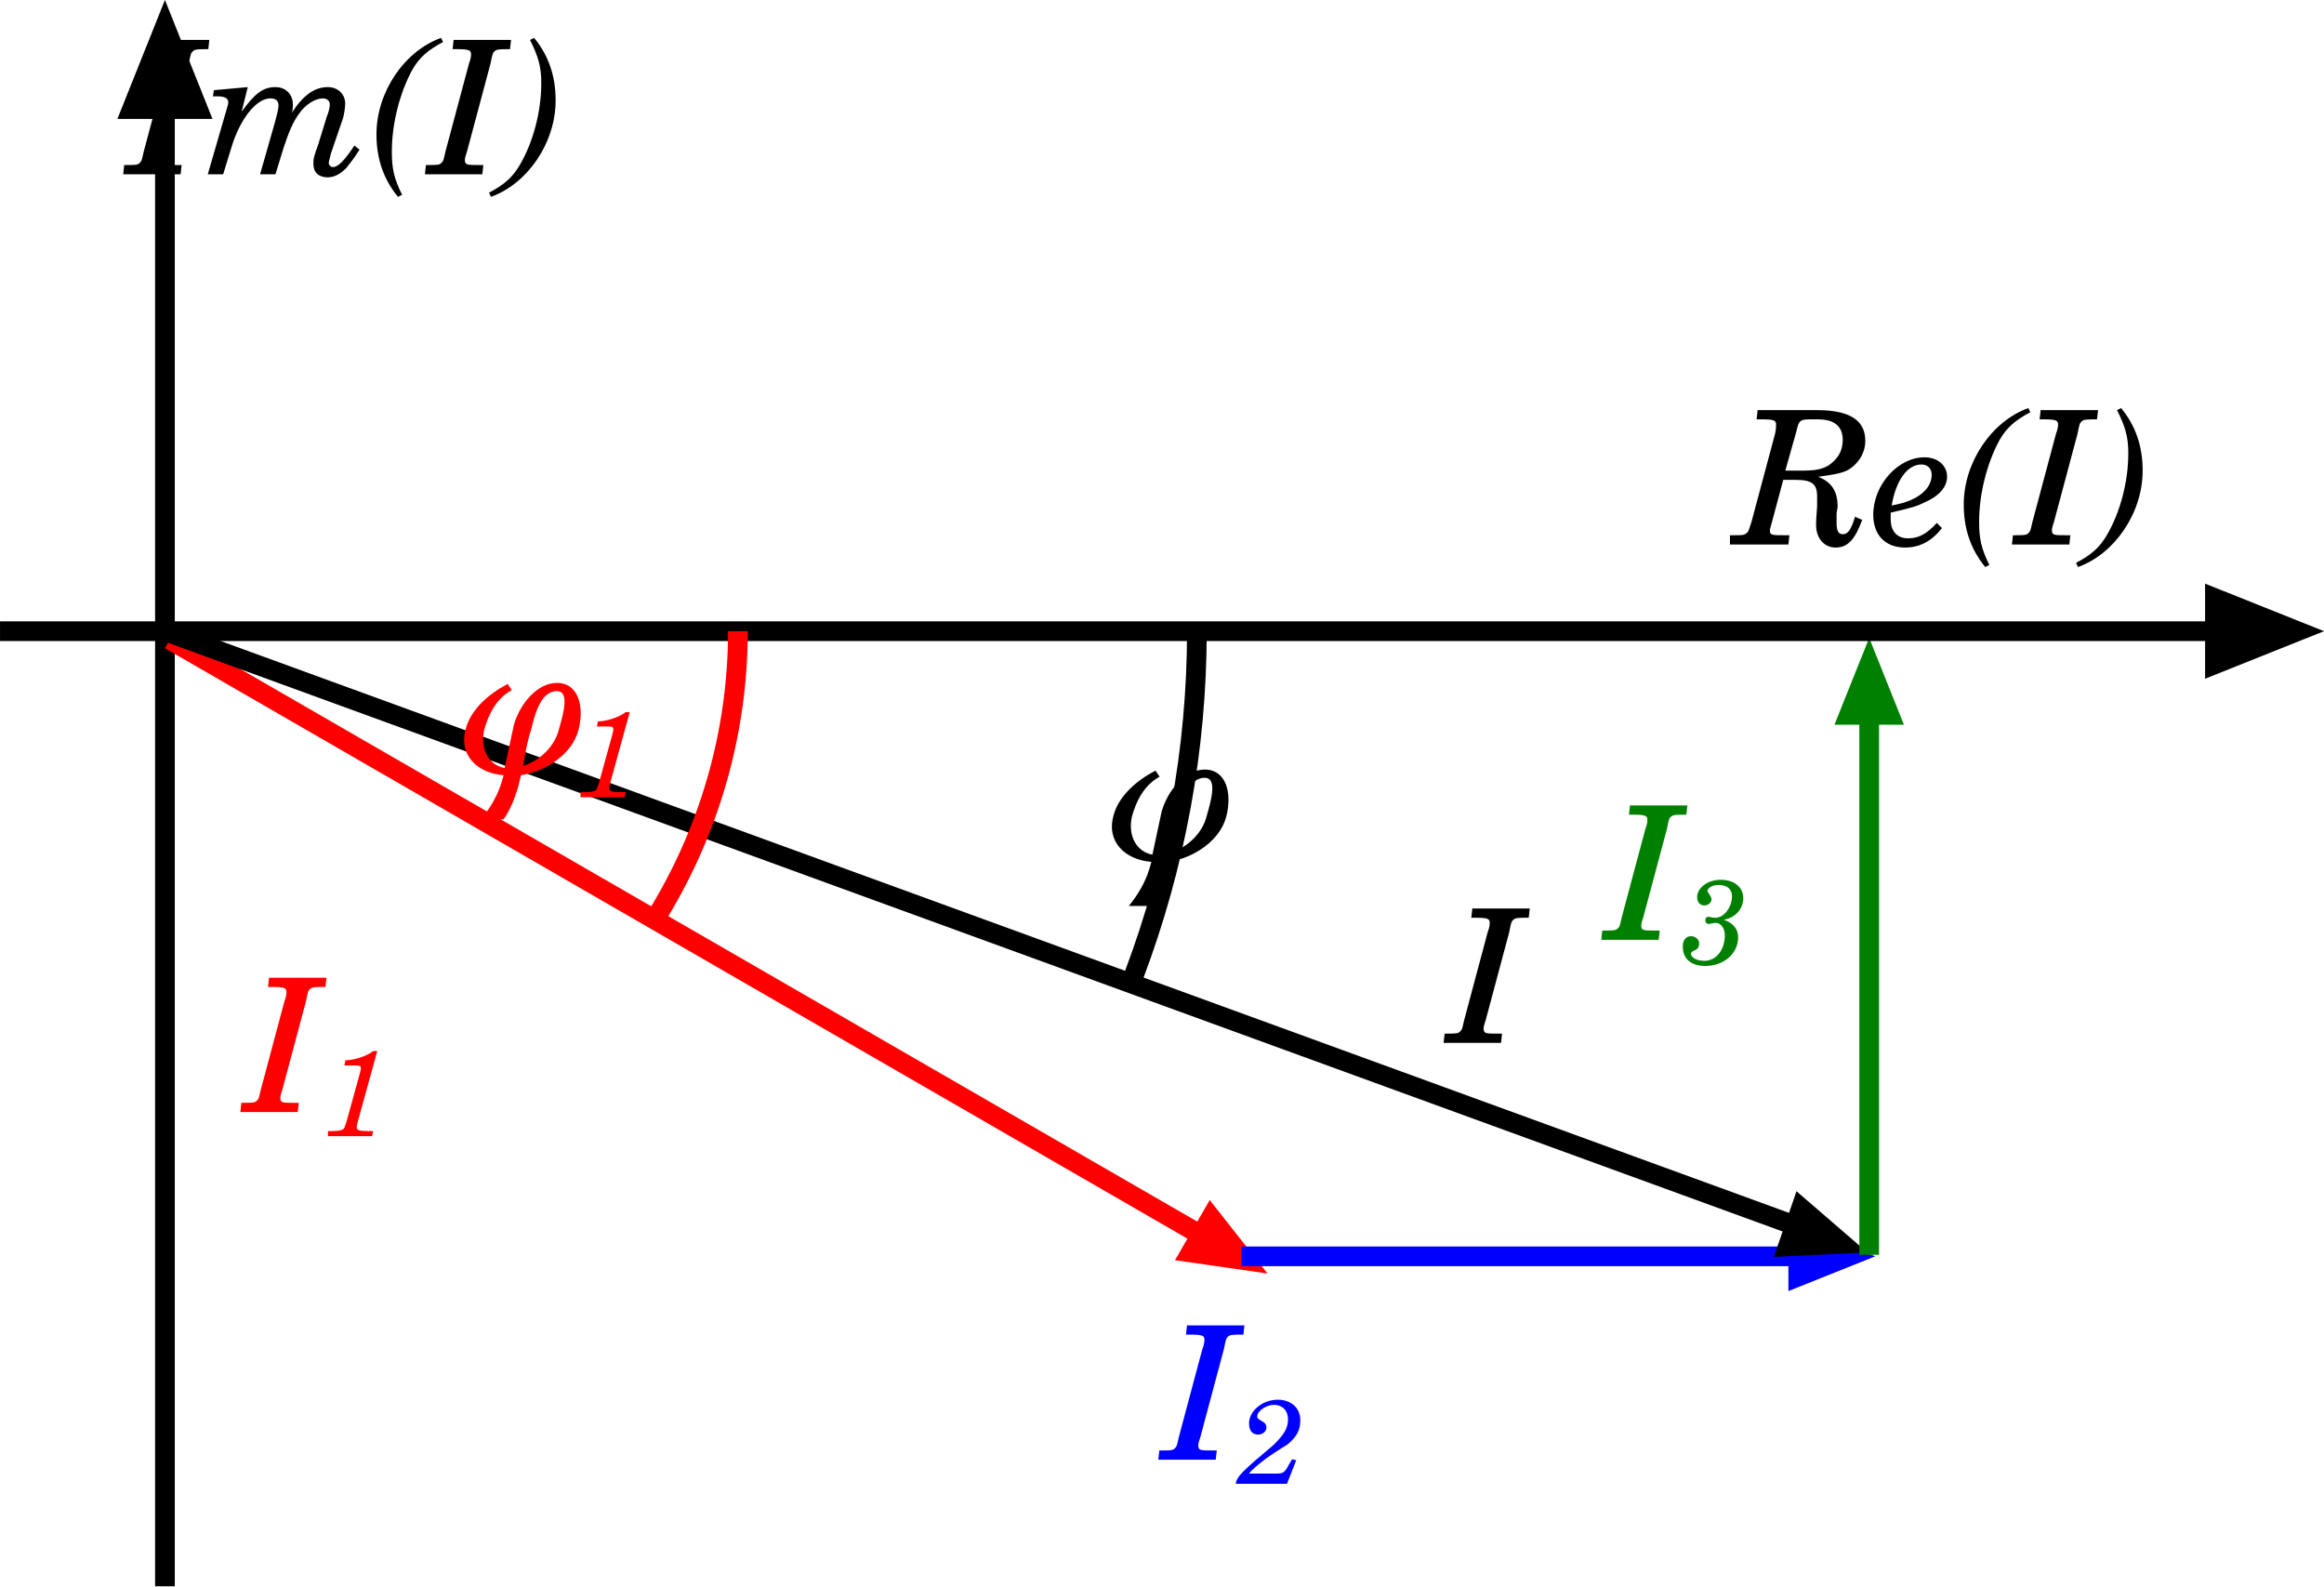
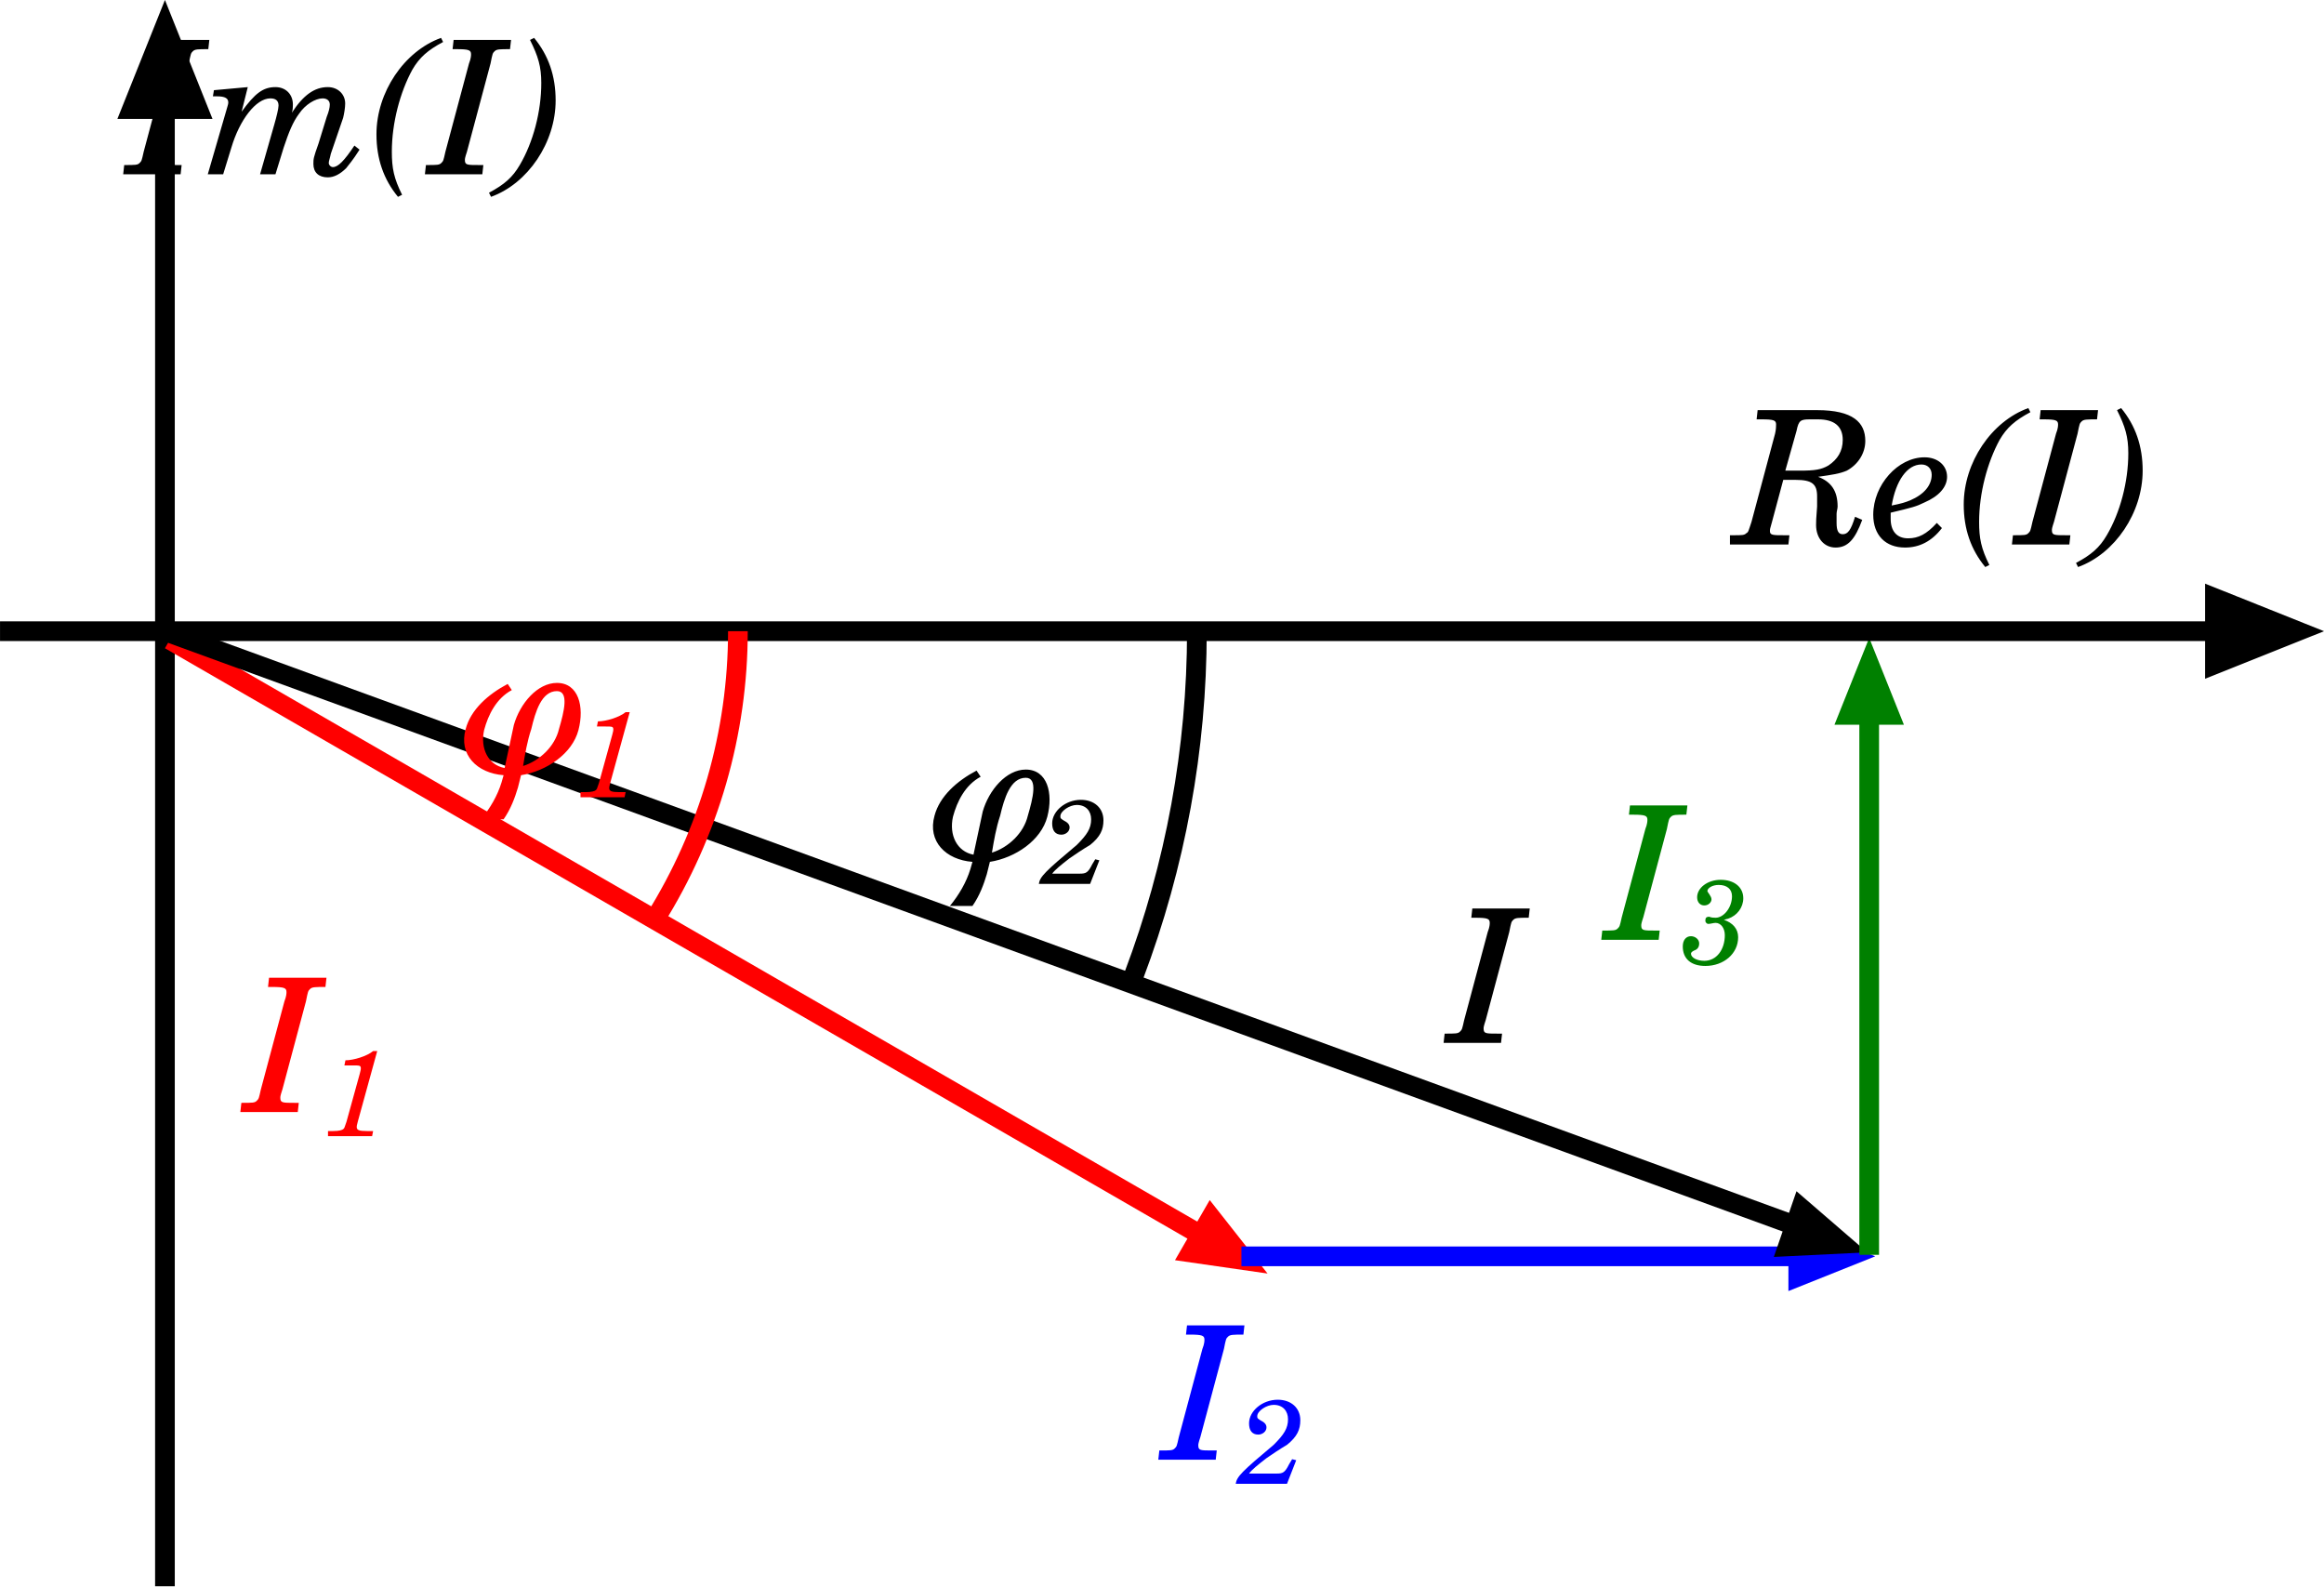
<svg xmlns="http://www.w3.org/2000/svg" width="35.414mm" height="24.169mm" viewBox="0 0 35.414 24.169" version="1.1" id="svg1654">
  <defs id="defs1651" />
  <g id="layer1" transform="translate(-39.21653,-85.68062)">
    <path style="fill:none;stroke:#000000;stroke-width:0.3;stroke-linecap:butt;stroke-linejoin:miter;stroke-dasharray:none;stroke-opacity:1" d="m 27.533,33.5 h -2.5 V 43 h 5 v -9.5 h -2.5 v -2.339 -1.323 c 0,0 2.646,0 2.646,-1.058 0,0 0,-1.323 -2.646,-1.323 0,0 -2.646,0 -2.646,0.529 0,0 0,0.529 2.646,0.529 0,0 2.646,0 2.646,-1.058 0,0 0,-1.323 -2.646,-1.323 0,0 -2.646,0 -2.646,0.529 0,0 0,0.529 2.646,0.529 0,0 2.646,0 2.646,-1.058 0,0 0,-1.323 -2.646,-1.323 0,0 -2.646,0 -2.646,0.529 0,0 0,0.529 2.646,0.529 0,0 2.646,0 2.646,-1.058 0,0 0,-1.323 -2.646,-1.323 V 20.578 20.049 L 18.033,20" id="path819-3-2-4" />
    <path style="fill:none;stroke:#000000;stroke-width:0.3;stroke-dasharray:none;stroke-dashoffset:0" d="m 27.533,43 v 6.5 h -9.5" id="path1846" />
    <path style="fill:none;stroke:#000000;stroke-width:0.3;stroke-linecap:butt;stroke-linejoin:miter;stroke-dasharray:none;stroke-opacity:1" d="m 68.383,33.5 h -2.5 V 43 h 5 v -9.5 h -2.5 v -2.339 -1.323 c 0,0 2.646,0 2.646,-1.058 0,0 0,-1.323 -2.646,-1.323 0,0 -2.646,0 -2.646,0.529 0,0 0,0.529 2.646,0.529 0,0 2.646,0 2.646,-1.058 0,0 0,-1.323 -2.646,-1.323 0,0 -2.646,0 -2.646,0.529 0,0 0,0.529 2.646,0.529 0,0 2.646,0 2.646,-1.058 0,0 0,-1.323 -2.646,-1.323 0,0 -2.646,0 -2.646,0.529 0,0 0,0.529 2.646,0.529 0,0 2.646,0 2.646,-1.058 0,0 0,-1.323 -2.646,-1.323 v -2.91 -0.529 l -20,-0.049" id="path819-3-2-4-7" />
    <path style="fill:none;stroke:#000000;stroke-width:0.3;stroke-dasharray:none;stroke-dashoffset:0" d="m 68.633,42.976 v 6.5 L 48.383,49.5" id="path1846-5" />
    <path style="fill:none;stroke:#000000;stroke-width:0.3;stroke-dasharray:none;stroke-dashoffset:0" d="m 53.383,29.5 h 5 v 9.5 h -5 z" id="path3156" />
    <path style="fill:none;stroke:#000000;stroke-width:0.3;stroke-dasharray:none;stroke-dashoffset:0" d="m 55.883,20 v 9.5" id="path3980" />
    <path style="fill:none;stroke:#000000;stroke-width:0.3;stroke-dasharray:none;stroke-dashoffset:0" d="m 55.883,39 v 10.5" id="path3982" />
    <path style="fill:none;stroke:#000000;stroke-width:0.3;stroke-linecap:butt;stroke-linejoin:miter;stroke-dasharray:none;stroke-opacity:1" d="m 119.767,33.5 h -2.5 V 43 h 5 v -9.5 h -2.5 v -2.339 -1.323 c 0,0 2.646,0 2.646,-1.058 0,0 0,-1.323 -2.646,-1.323 0,0 -2.646,0 -2.646,0.529 0,0 0,0.529 2.646,0.529 0,0 2.646,0 2.646,-1.058 0,0 0,-1.323 -2.646,-1.323 0,0 -2.646,0 -2.646,0.529 0,0 0,0.529 2.646,0.529 0,0 2.646,0 2.646,-1.058 0,0 0,-1.323 -2.646,-1.323 0,0 -2.646,0 -2.646,0.529 0,0 0,0.529 2.646,0.529 0,0 2.646,0 2.646,-1.058 0,0 0,-1.323 -2.646,-1.323 V 20.578 20.049 L 90.117,20" id="path819-3-2-4-7-7" />
    <path style="fill:none;stroke:#000000;stroke-width:0.3;stroke-dasharray:none;stroke-dashoffset:0" d="m 120.017,42.976 v 6.5 L 90.117,49.5" id="path1846-5-1" />
    <path style="fill:none;stroke:#000000;stroke-width:0.3;stroke-dasharray:none;stroke-dashoffset:0" d="m 104.767,29.5 h 5 v 9.5 h -5 z" id="path3156-5" />
    <path style="fill:none;stroke:#000000;stroke-width:0.3;stroke-dasharray:none;stroke-dashoffset:0" d="m 107.267,20 v 9.5" id="path3980-5" />
    <path style="fill:none;stroke:#000000;stroke-width:0.3;stroke-dasharray:none;stroke-dashoffset:0" d="m 107.267,39 v 10.5" id="path3982-8" />
    <path style="fill:none;stroke:#000000;stroke-width:0.3;stroke-dasharray:none;stroke-dashoffset:0" d="M 95.117,20 V 31.5" id="path4752" />
    <path style="fill:none;stroke:#000000;stroke-width:0.3;stroke-dasharray:none;stroke-dashoffset:0" d="M 89.617,31.5 H 100.617" id="path4754" />
    <path style="fill:none;stroke:#000000;stroke-width:0.3;stroke-dasharray:none;stroke-dashoffset:0" d="M 89.617,33.5 H 100.617" id="path4756" />
    <path style="fill:none;stroke:#000000;stroke-width:0.3;stroke-dasharray:none;stroke-dashoffset:0" d="M 95.117,33.5 V 49.5" id="path4758" />
    <text xml:space="preserve" style="font-style:italic;font-size:3.528px;font-family:'TeX Gyre Schola';-inkscape-font-specification:'TeX Gyre Schola Italic';text-align:center;text-anchor:middle;fill:#000000;fill-opacity:1;stroke:none;stroke-width:0.3;stroke-dasharray:none;stroke-dashoffset:0" x="33.533" y="28.529" id="text4814">
      <tspan id="tspan4812" style="font-size:3.528px;fill:#000000;fill-opacity:1;stroke:none;stroke-width:0.3" x="33.533" y="28.529">L</tspan>
    </text>
    <text xml:space="preserve" style="font-style:italic;font-size:3.528px;font-family:'TeX Gyre Schola';-inkscape-font-specification:'TeX Gyre Schola Italic';text-align:center;text-anchor:middle;fill:#000000;fill-opacity:1;stroke:none;stroke-width:0.3;stroke-dasharray:none;stroke-dashoffset:0" x="73.69" y="27.547" id="text4814-8">
      <tspan id="tspan4812-9" style="font-size:3.528px;fill:#000000;fill-opacity:1;stroke:none;stroke-width:0.3" x="73.69" y="27.547">L</tspan>
    </text>
    <text xml:space="preserve" style="font-style:italic;font-size:3.528px;font-family:'TeX Gyre Schola';-inkscape-font-specification:'TeX Gyre Schola Italic';text-align:center;text-anchor:middle;fill:#000000;fill-opacity:1;stroke:none;stroke-width:0.3;stroke-dasharray:none;stroke-dashoffset:0" x="27.622" y="39.076" id="text4814-9-5">
      <tspan id="tspan4812-3-6" style="font-size:3.528px;fill:#000000;fill-opacity:1;stroke:none;stroke-width:0.3" x="27.622" y="39.076">R<tspan style="font-size:65%;baseline-shift:sub" id="tspan5661">1</tspan>
      </tspan>
    </text>
    <text xml:space="preserve" style="font-style:italic;font-size:3.528px;font-family:'TeX Gyre Schola';-inkscape-font-specification:'TeX Gyre Schola Italic';text-align:center;text-anchor:middle;fill:#000000;fill-opacity:1;stroke:none;stroke-width:0.3;stroke-dasharray:none;stroke-dashoffset:0" x="68.472" y="39.047" id="text4814-9-5-0">
      <tspan id="tspan4812-3-6-4" style="font-size:3.528px;fill:#000000;fill-opacity:1;stroke:none;stroke-width:0.3" x="68.472" y="39.047">R<tspan style="font-size:65%;baseline-shift:sub" id="tspan5661-0">1</tspan>
      </tspan>
    </text>
    <text xml:space="preserve" style="font-style:italic;font-size:3.528px;font-family:'TeX Gyre Schola';-inkscape-font-specification:'TeX Gyre Schola Italic';text-align:center;text-anchor:middle;fill:#000000;fill-opacity:1;stroke:none;stroke-width:0.3;stroke-dasharray:none;stroke-dashoffset:0" x="120.006" y="39.076" id="text4814-9-5-00">
      <tspan id="tspan4812-3-6-5" style="font-size:3.528px;fill:#000000;fill-opacity:1;stroke:none;stroke-width:0.3" x="120.006" y="39.076">R<tspan style="font-size:65%;baseline-shift:sub" id="tspan5661-6">1</tspan>
      </tspan>
    </text>
    <text xml:space="preserve" style="font-style:italic;font-size:3.528px;font-family:'TeX Gyre Schola';-inkscape-font-specification:'TeX Gyre Schola Italic';text-align:center;text-anchor:middle;fill:#000000;fill-opacity:1;stroke:none;stroke-width:0.3;stroke-dasharray:none;stroke-dashoffset:0" x="107.377" y="35.076" id="text4814-9-5-5">
      <tspan id="tspan4812-3-6-7" style="font-size:3.528px;fill:#000000;fill-opacity:1;stroke:none;stroke-width:0.3" x="107.377" y="35.076">R<tspan style="font-size:65%;baseline-shift:sub" id="tspan5661-3">2</tspan>
      </tspan>
    </text>
    <text xml:space="preserve" style="font-style:italic;font-size:3.528px;font-family:'TeX Gyre Schola';-inkscape-font-specification:'TeX Gyre Schola Italic';text-align:center;text-anchor:middle;fill:#000000;fill-opacity:1;stroke:none;stroke-width:0.3;stroke-dasharray:none;stroke-dashoffset:0" x="56.001" y="35.018" id="text4814-9-5-5-3">
      <tspan id="tspan4812-3-6-7-2" style="font-size:3.528px;fill:#000000;fill-opacity:1;stroke:none;stroke-width:0.3" x="56.001" y="35.018">R<tspan style="font-size:65%;baseline-shift:sub" id="tspan5661-3-7">2</tspan>
      </tspan>
    </text>
    <text xml:space="preserve" style="font-style:italic;font-size:3.528px;font-family:'TeX Gyre Schola';-inkscape-font-specification:'TeX Gyre Schola Italic';text-align:center;text-anchor:middle;fill:#000000;fill-opacity:1;stroke:none;stroke-width:0.3;stroke-dasharray:none;stroke-dashoffset:0" x="125.117" y="27.5" id="text4814-4">
      <tspan id="tspan4812-8" style="font-size:3.528px;fill:#000000;fill-opacity:1;stroke:none;stroke-width:0.3" x="125.117" y="27.5">L</tspan>
    </text>
    <text xml:space="preserve" style="font-style:italic;font-size:3.528px;font-family:'TeX Gyre Schola';-inkscape-font-specification:'TeX Gyre Schola Italic';text-align:center;text-anchor:middle;fill:#000000;fill-opacity:1;stroke:none;stroke-width:0.3;stroke-dasharray:none;stroke-dashoffset:0" x="98.588" y="29.617" id="text4814-4-3">
      <tspan id="tspan4812-8-7" style="font-size:3.528px;fill:#000000;fill-opacity:1;stroke:none;stroke-width:0.3" x="98.588" y="29.617">C</tspan>
    </text>
    <path style="fill:#000000;fill-opacity:1;stroke:#000000;stroke-width:0.3;stroke-dasharray:none;stroke-dashoffset:0;stroke-opacity:1" d="M 15.183,49.5 V 21" id="path7272" />
    <path style="fill:#000000;fill-opacity:1;stroke:#000000;stroke-width:0.3;stroke-dasharray:none;stroke-dashoffset:0;stroke-opacity:1" d="m 15.183,20 -0.5,2 h 1 z" id="path7276" />
    <path style="fill:#000000;fill-opacity:1;stroke:#000000;stroke-width:0.3;stroke-dasharray:none;stroke-dashoffset:0;stroke-opacity:1" d="m 23.5,20.021 -2,-0.5 v 1 z" id="path7276-7" />
    <path style="fill:#000000;fill-opacity:1;stroke:#000000;stroke-width:0.3;stroke-dasharray:none;stroke-dashoffset:0;stroke-opacity:1" d="m 52.975,20 -2,-0.5 v 1 z" id="path7276-0" />
    <path style="fill:#000000;fill-opacity:1;stroke:#000000;stroke-width:0.3;stroke-dasharray:none;stroke-dashoffset:0;stroke-opacity:1" d="m 63.975,20 -2,-0.5 v 1 z" id="path7276-0-2" />
    <path style="fill:#000000;fill-opacity:1;stroke:#000000;stroke-width:0.3;stroke-dasharray:none;stroke-dashoffset:0;stroke-opacity:1" d="m 93.446,20 -2,-0.5 v 1 z" id="path7276-0-0" />
    <path style="fill:#000000;fill-opacity:1;stroke:#000000;stroke-width:0.3;stroke-dasharray:none;stroke-dashoffset:0;stroke-opacity:1" d="m 55.85,24.4 -0.5,-2 h 1 z" id="path7276-97" />
    <path style="fill:#000000;fill-opacity:1;stroke:#000000;stroke-width:0.3;stroke-dasharray:none;stroke-dashoffset:0;stroke-opacity:1" d="m 114.4,20 -2,0.5 v -1 z" id="path7276-4" />
    <path style="fill:#000000;fill-opacity:1;stroke:#000000;stroke-width:0.3;stroke-dasharray:none;stroke-dashoffset:0;stroke-opacity:1" d="m 107.25,25.1 -0.5,-2 h 1 z" id="path7276-78" />
    <path style="fill:#000000;fill-opacity:1;stroke:#000000;stroke-width:0.3;stroke-dasharray:none;stroke-dashoffset:0;stroke-opacity:1" d="m 95.1,24.6 -0.5,-2 h 1 z" id="path7276-2" />
    <path style="fill:#000000;fill-opacity:1;stroke:#000000;stroke-width:0.3;stroke-dasharray:none;stroke-dashoffset:0;stroke-opacity:1" d="M 45.883,49.25 V 20.75" id="path7272-9" />
    <path style="fill:#000000;fill-opacity:1;stroke:#000000;stroke-width:0.3;stroke-dasharray:none;stroke-dashoffset:0;stroke-opacity:1" d="m 45.883,19.75 -0.5,2 h 1 z" id="path7276-1" />
    <path style="fill:#000000;fill-opacity:1;stroke:#000000;stroke-width:0.3;stroke-dasharray:none;stroke-dashoffset:0;stroke-opacity:1" d="M 87.117,49.5 V 21" id="path7272-0" />
    <path style="fill:#000000;fill-opacity:1;stroke:#000000;stroke-width:0.3;stroke-dasharray:none;stroke-dashoffset:0;stroke-opacity:1" d="m 87.117,20 -0.5,2 h 1 z" id="path7276-9" />
    <text xml:space="preserve" style="font-style:italic;font-size:3.528px;font-family:'TeX Gyre Schola';-inkscape-font-specification:'TeX Gyre Schola Italic';text-align:center;text-anchor:middle;fill:#000000;fill-opacity:1;stroke:none;stroke-width:0.3;stroke-dasharray:none;stroke-dashoffset:0;stroke-opacity:1" x="12.15" y="35.947" id="text7318">
      <tspan id="tspan7316" style="stroke:none;stroke-width:0.3" x="12.15" y="35.947">u</tspan>
    </text>
    <text xml:space="preserve" style="font-style:italic;font-size:5.644px;font-family:'TeX Gyre Schola';-inkscape-font-specification:'TeX Gyre Schola Italic';text-align:center;text-anchor:middle;fill:#000000;fill-opacity:1;stroke:none;stroke-width:0.3;stroke-dasharray:none;stroke-dashoffset:0;stroke-opacity:1" x="22.091" y="57.947" id="text7318-9">
      <tspan id="tspan7316-8" style="font-size:5.644px;stroke:none;stroke-width:0.3" x="22.091" y="57.947">(a)</tspan>
    </text>
    <text xml:space="preserve" style="font-style:italic;font-size:5.644px;font-family:'TeX Gyre Schola';-inkscape-font-specification:'TeX Gyre Schola Italic';text-align:center;text-anchor:middle;fill:#000000;fill-opacity:1;stroke:none;stroke-width:0.3;stroke-dasharray:none;stroke-dashoffset:0;stroke-opacity:1" x="57.091" y="58.064" id="text7318-9-5">
      <tspan id="tspan7316-8-0" style="font-size:5.644px;stroke:none;stroke-width:0.3" x="57.091" y="58.064">(b)</tspan>
    </text>
    <text xml:space="preserve" style="font-style:italic;font-size:5.644px;font-family:'TeX Gyre Schola';-inkscape-font-specification:'TeX Gyre Schola Italic';text-align:center;text-anchor:middle;fill:#000000;fill-opacity:1;stroke:none;stroke-width:0.3;stroke-dasharray:none;stroke-dashoffset:0;stroke-opacity:1" x="104.091" y="58.122" id="text7318-9-5-9">
      <tspan id="tspan7316-8-0-9" style="font-size:5.644px;stroke:none;stroke-width:0.3" x="104.091" y="58.122">(c)</tspan>
    </text>
    <text xml:space="preserve" style="font-style:italic;font-size:3.528px;font-family:'TeX Gyre Schola';-inkscape-font-specification:'TeX Gyre Schola Italic';text-align:center;text-anchor:middle;fill:#000000;fill-opacity:1;stroke:none;stroke-width:0.3;stroke-dasharray:none;stroke-dashoffset:0;stroke-opacity:1" x="22.208" y="18.476" id="text7318-5">
      <tspan id="tspan7316-4" style="stroke:none;stroke-width:0.3" x="22.208" y="18.476">i<tspan style="font-size:65%;baseline-shift:sub" id="tspan12626">1</tspan>
      </tspan>
    </text>
    <text xml:space="preserve" style="font-style:italic;font-size:3.528px;font-family:'TeX Gyre Schola';-inkscape-font-specification:'TeX Gyre Schola Italic';text-align:center;text-anchor:middle;fill:#000000;fill-opacity:1;stroke:none;stroke-width:0.3;stroke-dasharray:none;stroke-dashoffset:0;stroke-opacity:1" x="51.737" y="18.476" id="text7318-5-9">
      <tspan id="tspan7316-4-3" style="stroke:none;stroke-width:0.3" x="51.737" y="18.476">i</tspan>
    </text>
    <text xml:space="preserve" style="font-style:italic;font-size:3.528px;font-family:'TeX Gyre Schola';-inkscape-font-specification:'TeX Gyre Schola Italic';text-align:center;text-anchor:middle;fill:#000000;fill-opacity:1;stroke:none;stroke-width:0.3;stroke-dasharray:none;stroke-dashoffset:0;stroke-opacity:1" x="92.266" y="18.476" id="text7318-5-9-7">
      <tspan id="tspan7316-4-3-2" style="stroke:none;stroke-width:0.3" x="92.266" y="18.476">i</tspan>
    </text>
    <text xml:space="preserve" style="font-style:italic;font-size:3.528px;font-family:'TeX Gyre Schola';-inkscape-font-specification:'TeX Gyre Schola Italic';text-align:center;text-anchor:middle;fill:#000000;fill-opacity:1;stroke:none;stroke-width:0.3;stroke-dasharray:none;stroke-dashoffset:0;stroke-opacity:1" x="63.737" y="18.476" id="text7318-5-9-1">
      <tspan id="tspan7316-4-3-1" style="stroke:none;stroke-width:0.3" x="63.737" y="18.476">i<tspan style="font-size:65%;baseline-shift:sub" id="tspan12624">1</tspan>
      </tspan>
    </text>
    <text xml:space="preserve" style="font-style:italic;font-size:3.528px;font-family:'TeX Gyre Schola';-inkscape-font-specification:'TeX Gyre Schola Italic';text-align:center;text-anchor:middle;fill:#000000;fill-opacity:1;stroke:none;stroke-width:0.3;stroke-dasharray:none;stroke-dashoffset:0;stroke-opacity:1" x="113.795" y="18.005" id="text7318-5-9-1-3">
      <tspan id="tspan7316-4-3-1-4" style="stroke:none;stroke-width:0.3" x="113.795" y="18.005">i<tspan style="font-size:65%;baseline-shift:sub" id="tspan12624-8">1</tspan>
      </tspan>
    </text>
    <text xml:space="preserve" style="font-style:italic;font-size:3.528px;font-family:'TeX Gyre Schola';-inkscape-font-specification:'TeX Gyre Schola Italic';text-align:center;text-anchor:middle;fill:#000000;fill-opacity:1;stroke:none;stroke-width:0.3;stroke-dasharray:none;stroke-dashoffset:0;stroke-opacity:1" x="97.795" y="23.947" id="text7318-5-9-1-3-3">
      <tspan id="tspan7316-4-3-1-4-1" style="stroke:none;stroke-width:0.3" x="97.795" y="23.947">i<tspan style="font-size:65%;baseline-shift:sub" id="tspan12624-8-0">3</tspan>
      </tspan>
    </text>
    <text xml:space="preserve" style="font-style:italic;font-size:3.528px;font-family:'TeX Gyre Schola';-inkscape-font-specification:'TeX Gyre Schola Italic';text-align:center;text-anchor:middle;fill:#000000;fill-opacity:1;stroke:none;stroke-width:0.3;stroke-dasharray:none;stroke-dashoffset:0;stroke-opacity:1" x="58.737" y="23.889" id="text7318-5-9-1-5">
      <tspan id="tspan7316-4-3-1-0" style="stroke:none;stroke-width:0.3" x="58.737" y="23.889">i<tspan style="font-size:65%;baseline-shift:sub" id="tspan12624-0">2</tspan>
      </tspan>
    </text>
    <text xml:space="preserve" style="font-style:italic;font-size:3.528px;font-family:'TeX Gyre Schola';-inkscape-font-specification:'TeX Gyre Schola Italic';text-align:center;text-anchor:middle;fill:#000000;fill-opacity:1;stroke:none;stroke-width:0.3;stroke-dasharray:none;stroke-dashoffset:0;stroke-opacity:1" x="110.266" y="24.418" id="text7318-5-9-1-5-6">
      <tspan id="tspan7316-4-3-1-0-6" style="stroke:none;stroke-width:0.3" x="110.266" y="24.418">i<tspan style="font-size:65%;baseline-shift:sub" id="tspan12624-0-5">2</tspan>
      </tspan>
    </text>
    <text xml:space="preserve" style="font-style:italic;font-size:3.528px;font-family:'TeX Gyre Schola';-inkscape-font-specification:'TeX Gyre Schola Italic';text-align:center;text-anchor:middle;fill:#000000;fill-opacity:1;stroke:none;stroke-width:0.3;stroke-dasharray:none;stroke-dashoffset:0;stroke-opacity:1" x="43.816" y="35.158" id="text7318-0">
      <tspan id="tspan7316-0" style="stroke:none;stroke-width:0.3" x="43.816" y="35.158">u</tspan>
    </text>
    <text xml:space="preserve" style="font-style:italic;font-size:3.528px;font-family:'TeX Gyre Schola';-inkscape-font-specification:'TeX Gyre Schola Italic';text-align:center;text-anchor:middle;fill:#000000;fill-opacity:1;stroke:none;stroke-width:0.3;stroke-dasharray:none;stroke-dashoffset:0;stroke-opacity:1" x="85.05" y="35.658" id="text7318-3">
      <tspan id="tspan7316-01" style="stroke:none;stroke-width:0.3" x="85.05" y="35.658">u</tspan>
    </text>
    <path style="fill:#000000;fill-opacity:1;stroke:#000000;stroke-width:0.265;stroke-linecap:butt;stroke-linejoin:miter;stroke-miterlimit:4;stroke-dasharray:none;stroke-opacity:1" d="m 41.201,87.36 h 1.058 l -0.529,-1.323 z" id="path963-8-3-3-4-70" />
    <path style="fill:#008000;fill-opacity:1;stroke:none;stroke-width:0.265;stroke-linecap:butt;stroke-linejoin:miter;stroke-miterlimit:4;stroke-dasharray:none;stroke-opacity:1" d="m 67.171,96.723 h 1.058 l -0.529,-1.323 z" id="path963-8-3-3-4-70-0" />
    <path style="fill:#000000;fill-opacity:1;stroke:#000000;stroke-width:0.265;stroke-linecap:butt;stroke-linejoin:miter;stroke-miterlimit:4;stroke-dasharray:none;stroke-opacity:1" d="m 72.951,94.769 v 1.058 l 1.323,-0.529 z" id="path963-8-3-3-4-70-6" />
    <path style="fill:#0000ff;fill-opacity:1;stroke:none;stroke-width:0.265;stroke-linecap:butt;stroke-linejoin:miter;stroke-miterlimit:4;stroke-dasharray:none;stroke-opacity:1" d="m 66.469,104.294 v 1.058 l 1.323,-0.529 z" id="path963-8-3-3-4-70-6-0" />
    <path style="fill:none;stroke:#000000;stroke-width:0.3;stroke-dasharray:none;stroke-dashoffset:0" d="M 41.73,87.36 V 109.85" id="path18649" />
    <path style="fill:none;stroke:#000000;stroke-width:0.3;stroke-dasharray:none;stroke-dashoffset:0" d="M 72.951,95.298 H 39.217" id="path18649-3" />
    <text xml:space="preserve" style="font-style:italic;font-size:2.822px;font-family:'TeX Gyre Schola';-inkscape-font-specification:'TeX Gyre Schola Italic';text-align:center;text-anchor:middle;fill:#000000;fill-opacity:1;stroke:none;stroke-width:0.3;stroke-dasharray:none;stroke-dashoffset:0" x="46.489" y="88.336" id="text20534">
      <tspan id="tspan20532" style="font-size:2.822px;fill:#000000;fill-opacity:1;stroke:none;stroke-width:0.3" x="46.489" y="88.336">Im(I)</tspan>
    </text>
    <text xml:space="preserve" style="font-style:italic;font-size:2.822px;font-family:'TeX Gyre Schola';-inkscape-font-specification:'TeX Gyre Schola Italic';text-align:center;text-anchor:middle;fill:#000000;fill-opacity:1;stroke:none;stroke-width:0.3;stroke-dasharray:none;stroke-dashoffset:0" x="70.834" y="93.975" id="text20534-0">
      <tspan id="tspan20532-2" style="font-size:2.822px;fill:#000000;fill-opacity:1;stroke:none;stroke-width:0.3" x="70.834" y="93.975">Re(I)</tspan>
    </text>
    <g id="g21045" transform="rotate(30,174.5702,-26.15863)">
      <path style="fill:#ff0000;fill-opacity:1;stroke:none;stroke-width:0.265;stroke-linecap:butt;stroke-linejoin:miter;stroke-miterlimit:4;stroke-dasharray:none;stroke-opacity:1" d="m 138.377,144.992 v 1.058 L 139.7,145.521 Z" id="path963-8-3-3-4-70-6-7" />
      <path style="fill:#000000;fill-opacity:1;stroke:#ff0000;stroke-width:0.3;stroke-dasharray:none;stroke-dashoffset:0;stroke-opacity:1" d="m 120.385,145.521 18.521,10e-6" id="path20563" />
    </g>
    <path style="fill:#0000ff;fill-opacity:1;stroke:#0000ff;stroke-width:0.3;stroke-dasharray:none;stroke-dashoffset:0;stroke-opacity:1" d="m 58.134,104.823 h 8.731" id="path21101" />
    <path style="fill:#0000ff;fill-opacity:1;stroke:#000000;stroke-width:0.3;stroke-dasharray:none;stroke-dashoffset:0;stroke-opacity:1" d="m 41.73,95.298 25.4,9.26" id="path21352" />
    <path style="fill:#000000;fill-opacity:1;stroke:none;stroke-width:0.265;stroke-linecap:butt;stroke-linejoin:miter;stroke-miterlimit:4;stroke-dasharray:none;stroke-opacity:1" d="m 66.592,103.831 -0.345,1.001 1.423,-0.07 z" id="path963-8-3-3-4-70-6-71" />
    <text xml:space="preserve" style="font-style:italic;font-size:2.822px;font-family:'TeX Gyre Schola';-inkscape-font-specification:'TeX Gyre Schola Italic';text-align:center;text-anchor:middle;fill:#0000ff;fill-opacity:1;stroke:none;stroke-width:0.3;stroke-dasharray:none;stroke-dashoffset:0;stroke-opacity:1" x="48.761" y="102.627" id="text21430">
      <tspan id="tspan21428" style="fill:#ff0000;stroke-width:0.3" x="48.761" y="102.627">I<tspan style="font-size:65%;baseline-shift:sub" id="tspan21613">1</tspan>
      </tspan>
    </text>
    <text xml:space="preserve" style="font-style:italic;font-size:2.822px;font-family:'TeX Gyre Schola';-inkscape-font-specification:'TeX Gyre Schola Italic';text-align:center;text-anchor:middle;fill:#0000ff;fill-opacity:1;stroke:none;stroke-width:0.3;stroke-dasharray:none;stroke-dashoffset:0;stroke-opacity:1" x="63.842" y="101.569" id="text21430-1">
      <tspan id="tspan21428-7" style="fill:#000000;stroke-width:0.3" x="63.842" y="101.569">I</tspan>
    </text>
    <text xml:space="preserve" style="font-style:italic;font-size:2.822px;font-family:'TeX Gyre Schola';-inkscape-font-specification:'TeX Gyre Schola Italic';text-align:center;text-anchor:middle;fill:#0000ff;fill-opacity:1;stroke:none;stroke-width:0.3;stroke-dasharray:none;stroke-dashoffset:0;stroke-opacity:1" x="62.751" y="107.919" id="text21430-0">
      <tspan id="tspan21428-1" style="stroke-width:0.3" x="62.751" y="107.919">I<tspan style="font-size:65%;baseline-shift:sub" id="tspan21509">2</tspan>
      </tspan>
    </text>
    <text xml:space="preserve" style="font-style:italic;font-size:2.822px;font-family:'TeX Gyre Schola';-inkscape-font-specification:'TeX Gyre Schola Italic';text-align:center;text-anchor:middle;fill:#0000ff;fill-opacity:1;stroke:none;stroke-width:0.3;stroke-dasharray:none;stroke-dashoffset:0;stroke-opacity:1" x="69.5" y="100" id="text21430-0-2">
      <tspan id="tspan21428-1-6" style="fill:#008000;stroke-width:0.3" x="69.5" y="100">I<tspan style="font-size:65%;baseline-shift:sub;fill:#008000" id="tspan21509-9">3</tspan>
      </tspan>
    </text>
    <path style="fill:none;fill-opacity:1;stroke:#ff0000;stroke-width:0.3;stroke-dasharray:none;stroke-dashoffset:0;stroke-opacity:1" id="path21699" d="m 50.461,95.298 a 8.731,8.467 0 0 1 -1.267,4.392" />
    <path style="fill:none;fill-opacity:1;stroke:#000000;stroke-width:0.3;stroke-dasharray:none;stroke-dashoffset:0;stroke-opacity:1" id="path21710" d="m 57.455,95.298 a 15.716,15.24 0 0 1 -0.961,5.247" />
    <text xml:space="preserve" style="font-style:italic;font-size:2.822px;font-family:'TeX Gyre Schola';-inkscape-font-specification:'TeX Gyre Schola Italic';text-align:center;text-anchor:middle;fill:#ff0000;fill-opacity:1;stroke:#ff0000;stroke-width:0.3;stroke-dasharray:none;stroke-dashoffset:0;stroke-opacity:1" x="52.207" y="97.46" id="text22492">
      <tspan id="tspan22490" style="stroke:none;stroke-width:0.3" x="52.207" y="97.46">φ<tspan style="font-size:65%;baseline-shift:sub" id="tspan22544">1</tspan>
      </tspan>
    </text>
-     <text xml:space="preserve" style="font-style:italic;font-size:2.822px;font-family:'TeX Gyre Schola';-inkscape-font-specification:'TeX Gyre Schola Italic';text-align:center;text-anchor:middle;fill:#ff0000;fill-opacity:1;stroke:#ff0000;stroke-width:0.3;stroke-dasharray:none;stroke-dashoffset:0;stroke-opacity:1" x="58.821" y="98.783" id="text22492-3">
-       <tspan id="tspan22490-1" style="fill:#000000;stroke:none;stroke-width:0.3" x="58.821" y="98.783">φ</tspan>
+     <text xml:space="preserve" style="font-style:italic;font-size:2.822px;font-family:'TeX Gyre Schola';-inkscape-font-specification:'TeX Gyre Schola Italic';text-align:center;text-anchor:middle;fill:#ff0000;fill-opacity:1;stroke:#ff0000;stroke-width:0.3;stroke-dasharray:none;stroke-dashoffset:0;stroke-opacity:1" x="59.35" y="98.783" id="text22492-3">
+       <tspan id="tspan22490-1" style="fill:#000000;stroke:none;stroke-width:0.3" x="59.35" y="98.783">φ<tspan style="font-size:65%;baseline-shift:sub" id="tspan636">2</tspan>
+       </tspan>
    </text>
    <path style="fill:#008000;stroke-width:0.3;stroke:#008000;stroke-opacity:1" d="M 67.7,104.8 V 96.4" id="path605" />
  </g>
</svg>
